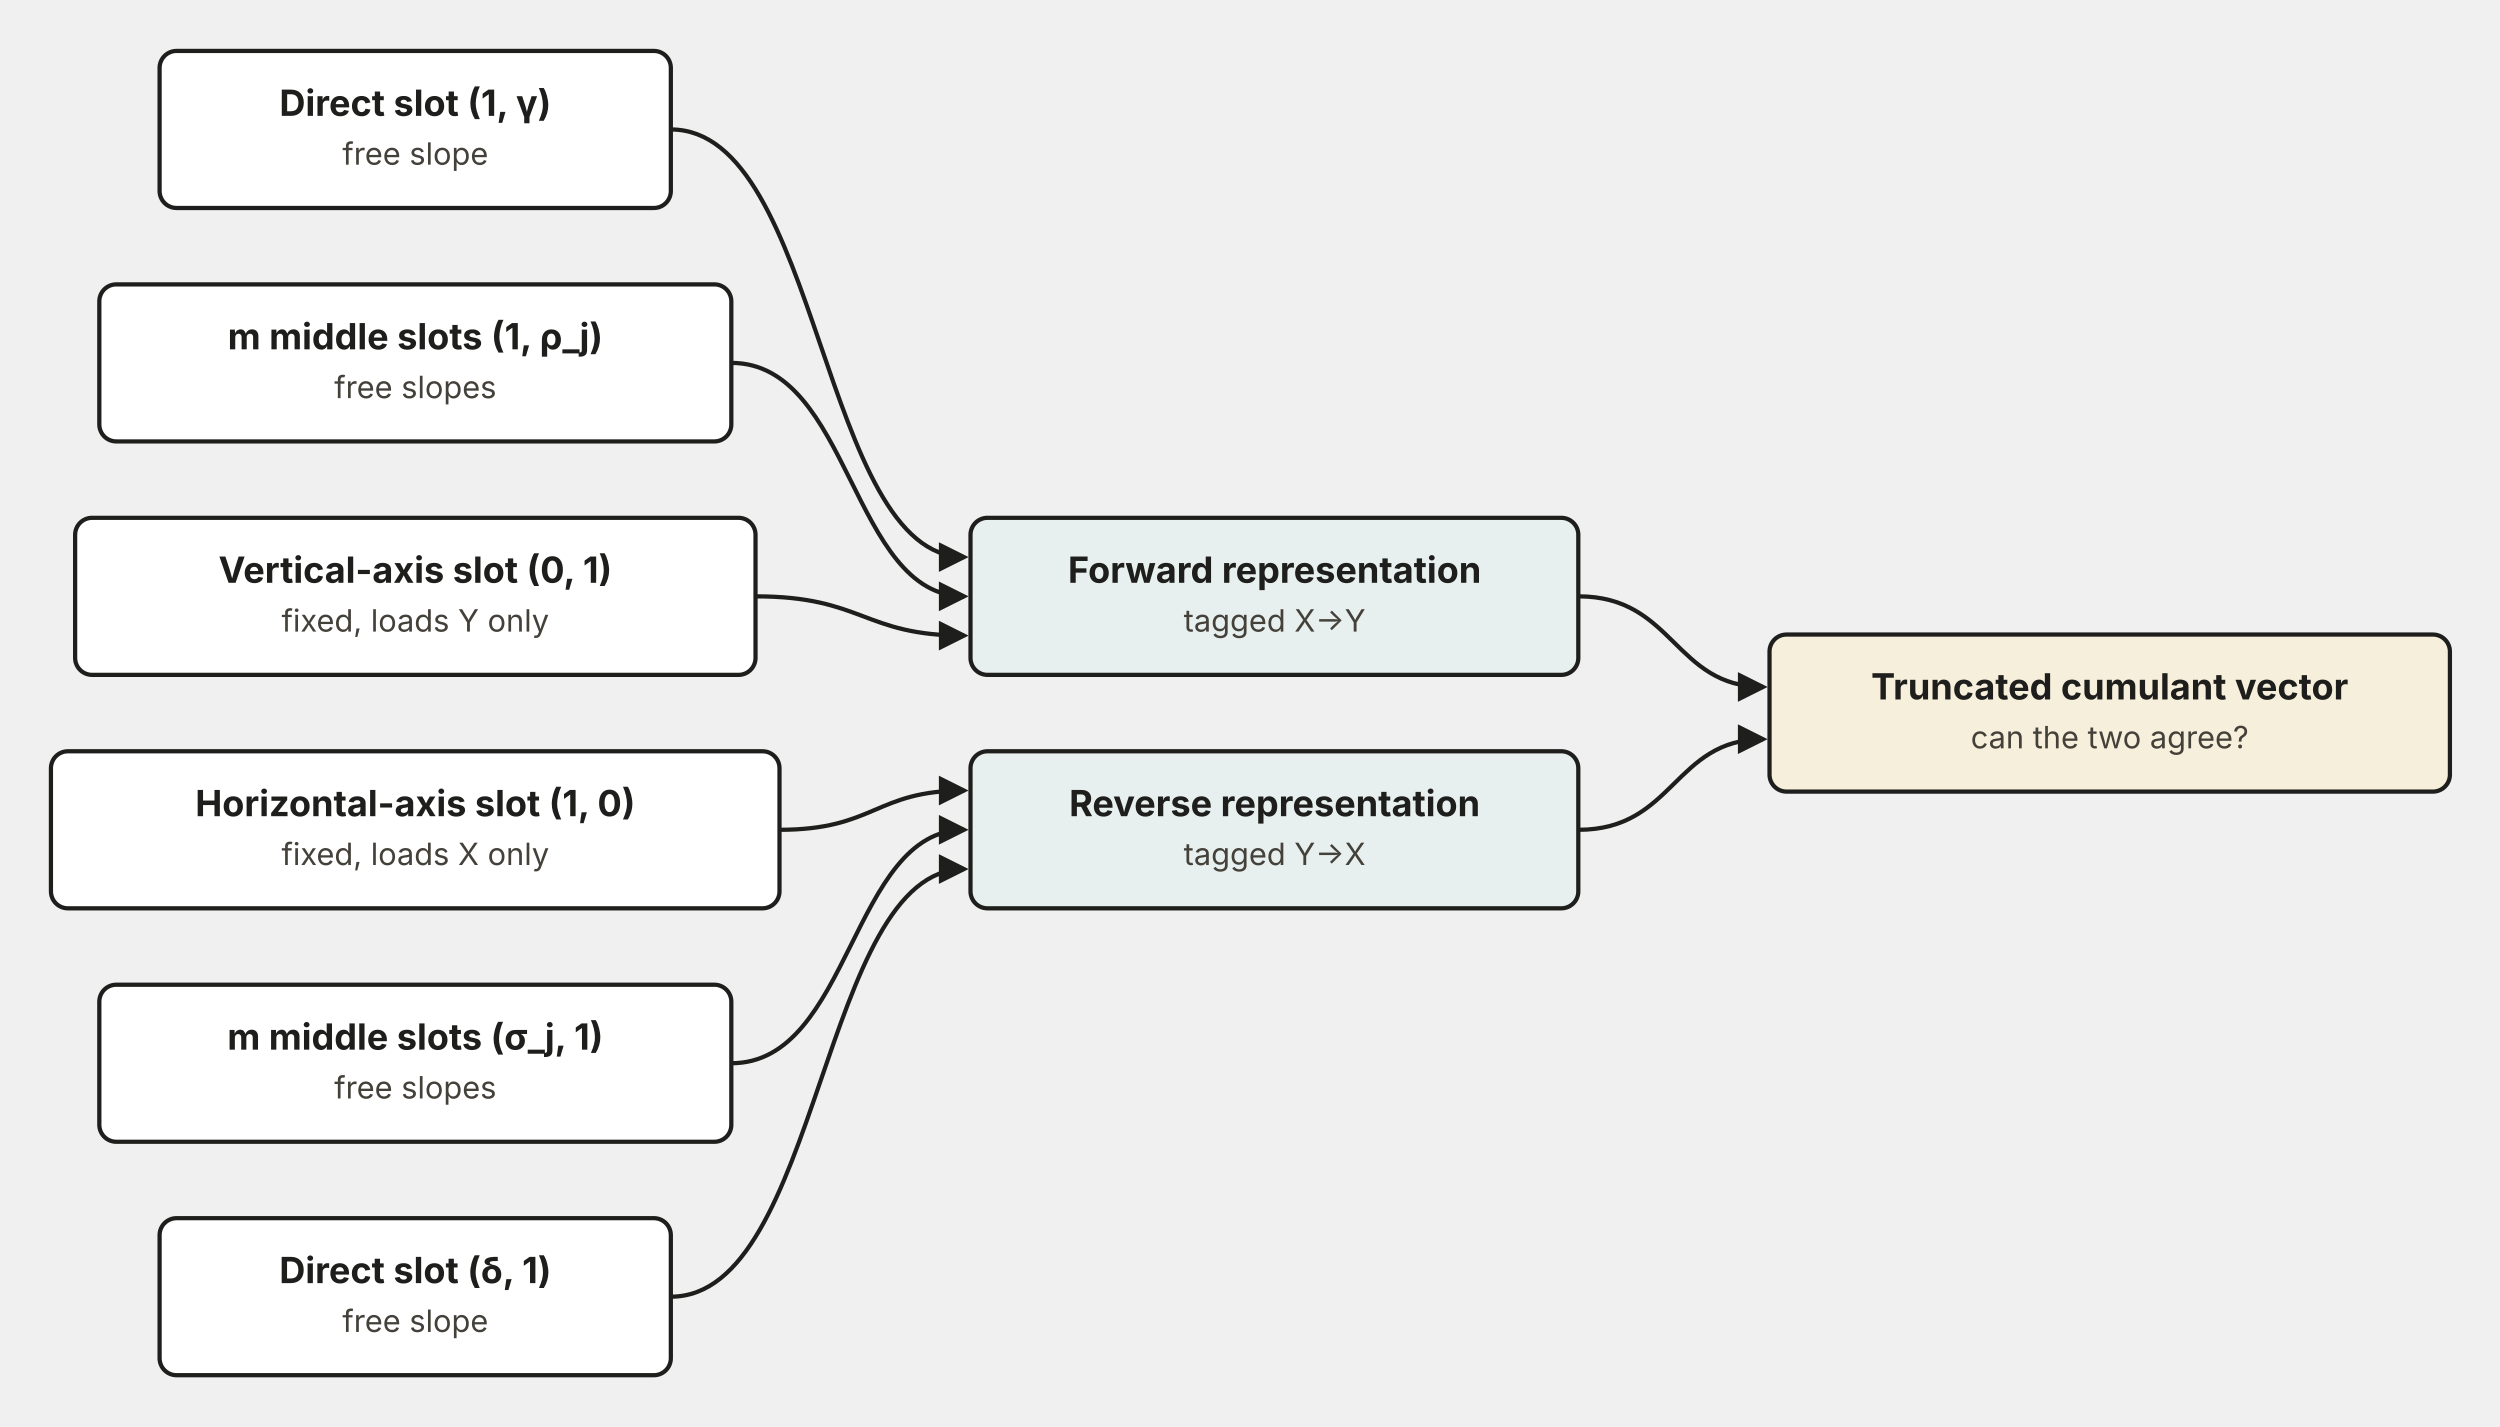
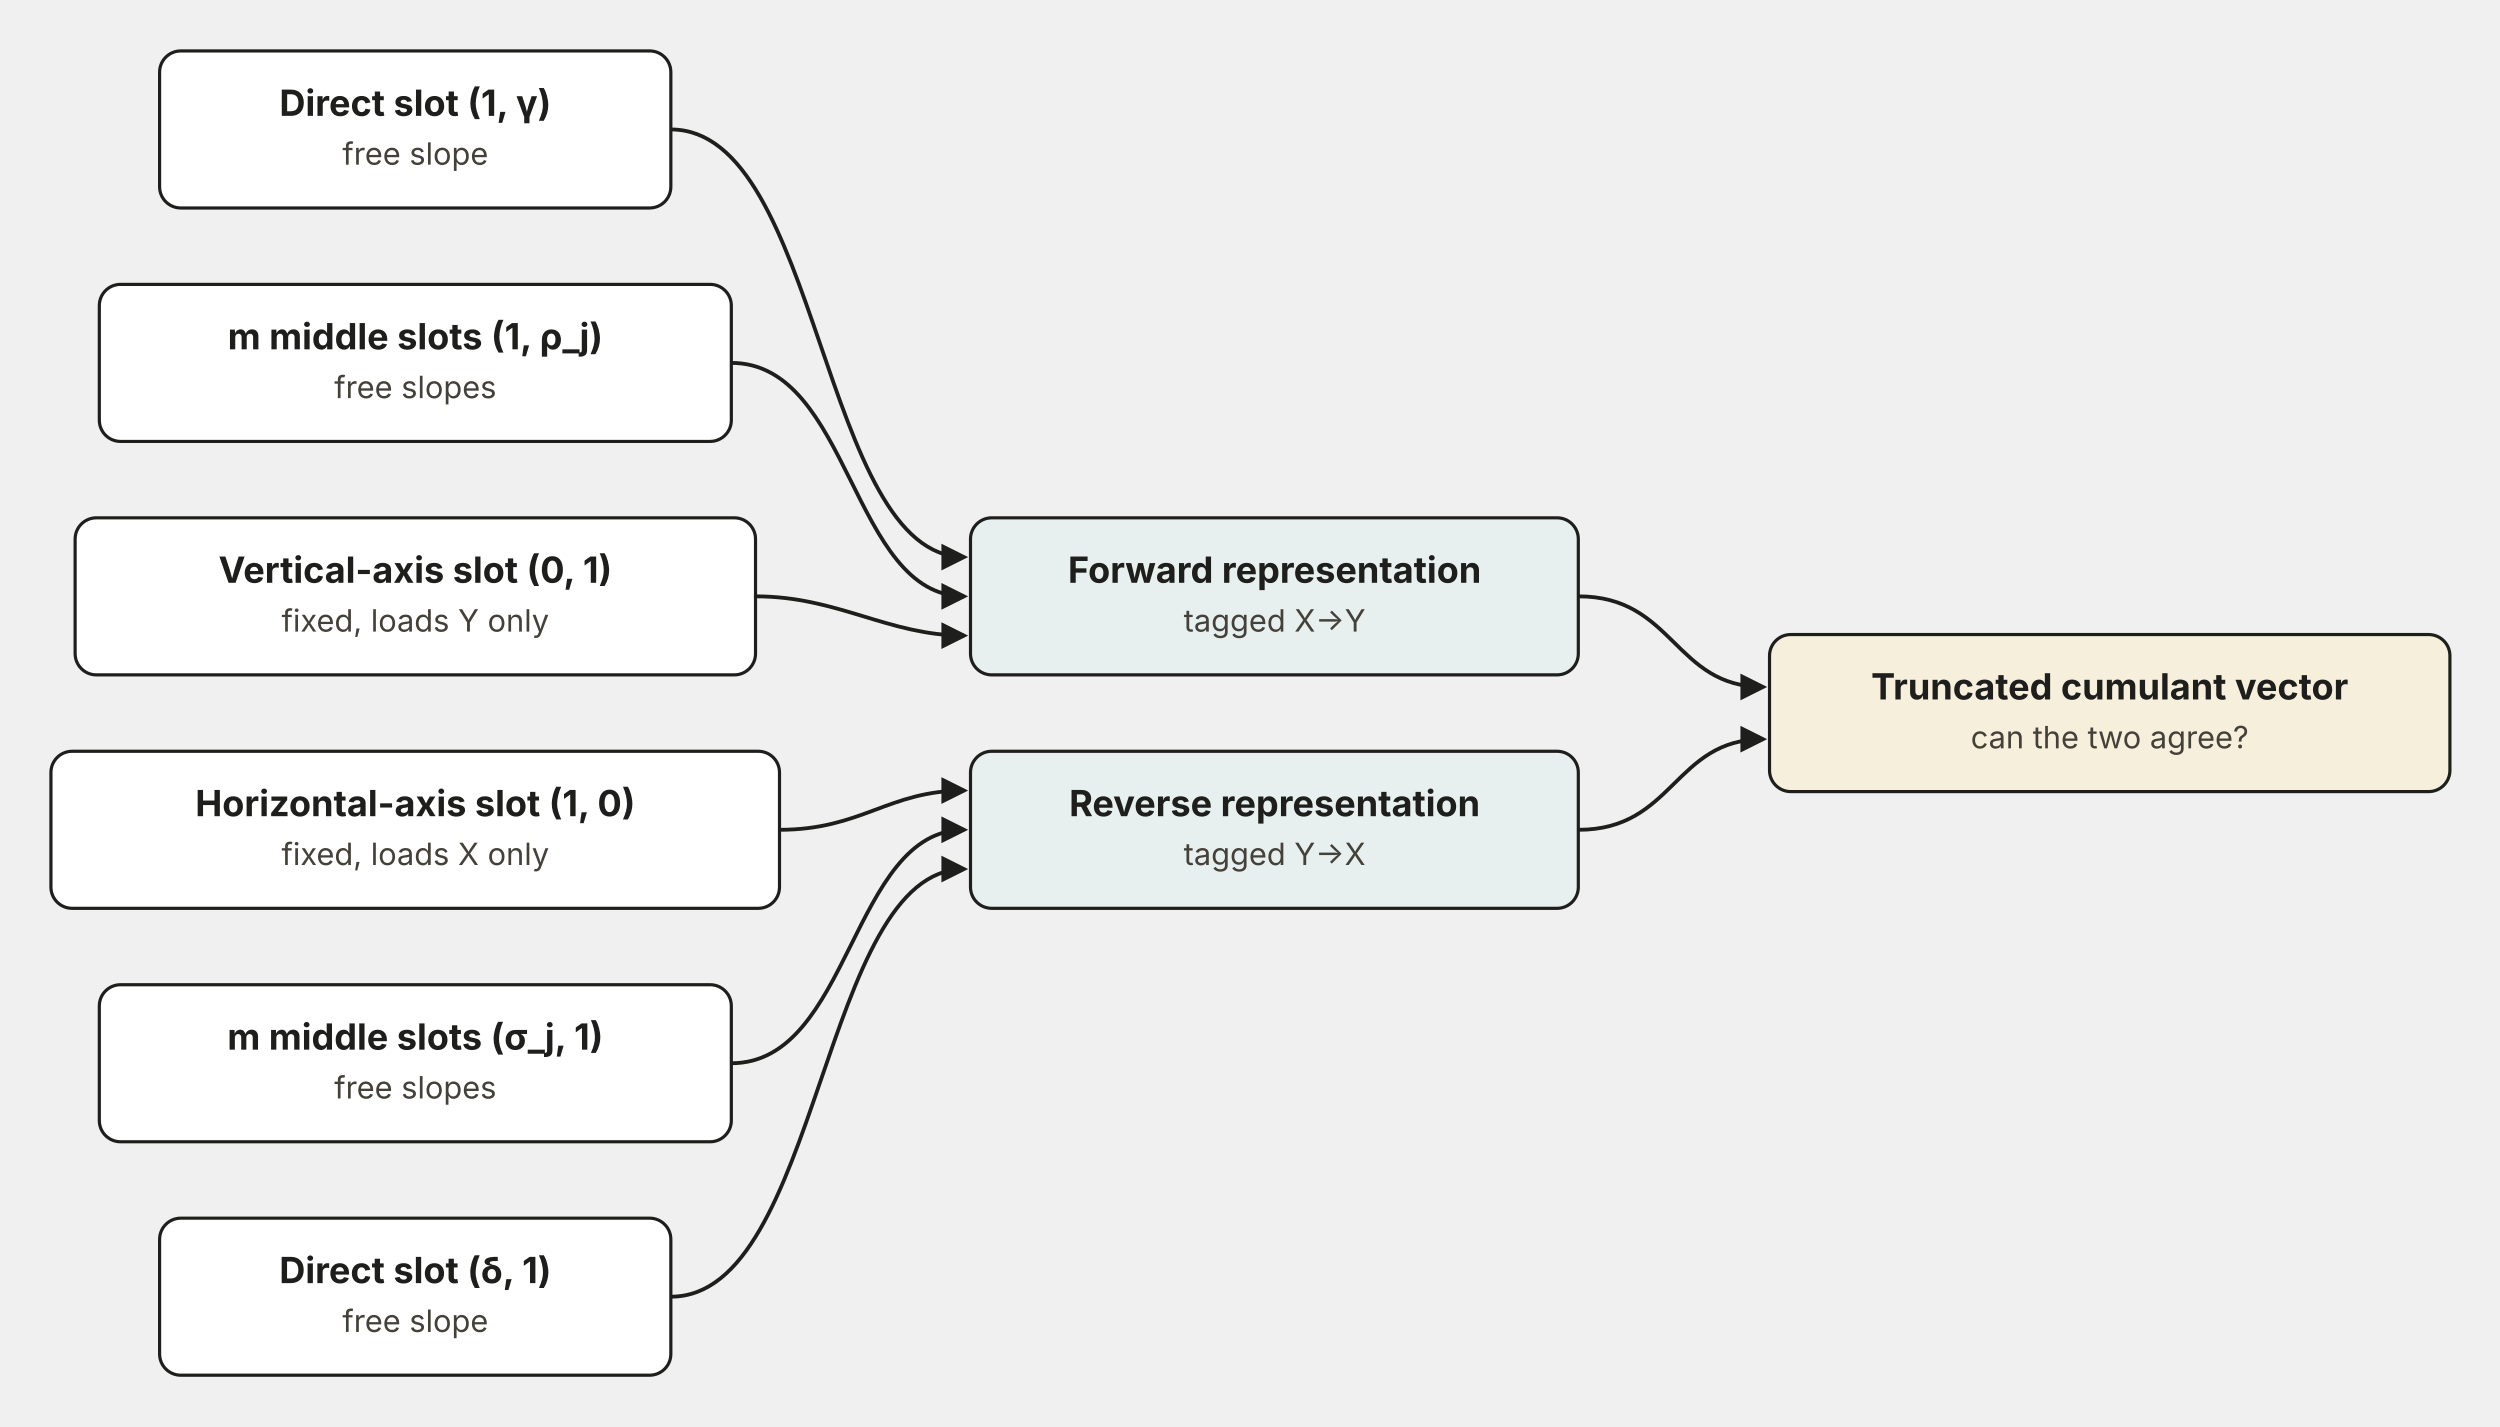
<svg xmlns="http://www.w3.org/2000/svg" viewBox="0 0 1178 672" role="img">
  <defs>
    <marker id="arr" viewBox="0 0 10 10" refX="8.5" refY="5" markerWidth="7" markerHeight="7" orient="auto-start-reverse">
      <path d="M 0 0 L 10 5 L 0 10 z" fill="#1e1e1c" />
    </marker>
  </defs>
-   <path d="M 316.1 61 C 386.7 61, 386.7 262.5, 454.3 262.5" fill="none" stroke="#1e1e1c" stroke-width="2" marker-end="url(#arr)" />
-   <path d="M 344.6 171 C 401 171, 401 281, 454.3 281" fill="none" stroke="#1e1e1c" stroke-width="2" marker-end="url(#arr)" />
-   <path d="M 356 281 C 406.7 281, 406.7 299.5, 454.3 299.5" fill="none" stroke="#1e1e1c" stroke-width="2" marker-end="url(#arr)" />
-   <path d="M 367.3 391 C 412.3 391, 412.3 372.5, 454.3 372.5" fill="none" stroke="#1e1e1c" stroke-width="2" marker-end="url(#arr)" />
-   <path d="M 344.6 501 C 401 501, 401 391, 454.3 391" fill="none" stroke="#1e1e1c" stroke-width="2" marker-end="url(#arr)" />
-   <path d="M 316.1 611 C 386.7 611, 386.7 409.5, 454.3 409.5" fill="none" stroke="#1e1e1c" stroke-width="2" marker-end="url(#arr)" />
-   <path d="M 743.8 281 C 788.8 281, 788.8 323.7, 830.8 323.7" fill="none" stroke="#1e1e1c" stroke-width="2" marker-end="url(#arr)" />
-   <path d="M 743.8 391 C 788.8 391, 788.8 348.3, 830.8 348.3" fill="none" stroke="#1e1e1c" stroke-width="2" marker-end="url(#arr)" />
-   <rect x="75.2" y="24" width="240.9" height="74" rx="8" fill="#ffffff" stroke="#1e1e1c" stroke-width="2" />
+   <path d="M 316.1 61 C 386.7 61, 386.7 262.5, 454.3 262.5" fill="none" stroke="#1e1e1c" stroke-width="1.8" marker-end="url(#arr)" />
+   <path d="M 344.6 171 C 401 171, 401 281, 454.3 281" fill="none" stroke="#1e1e1c" stroke-width="1.8" marker-end="url(#arr)" />
+   <path d="M 356 281 C 394.8 281, 418.5 299.5, 454.3 299.5" fill="none" stroke="#1e1e1c" stroke-width="1.8" marker-end="url(#arr)" />
+   <path d="M 367.3 391 C 406.1 391, 418.5 372.5, 454.3 372.5" fill="none" stroke="#1e1e1c" stroke-width="1.8" marker-end="url(#arr)" />
+   <path d="M 344.6 501 C 401 501, 401 391, 454.3 391" fill="none" stroke="#1e1e1c" stroke-width="1.8" marker-end="url(#arr)" />
+   <path d="M 316.1 611 C 386.7 611, 386.7 409.5, 454.3 409.5" fill="none" stroke="#1e1e1c" stroke-width="1.8" marker-end="url(#arr)" />
+   <path d="M 743.8 281 C 788.8 281, 788.8 323.7, 830.8 323.7" fill="none" stroke="#1e1e1c" stroke-width="1.8" marker-end="url(#arr)" />
+   <path d="M 743.8 391 C 788.8 391, 788.8 348.3, 830.8 348.3" fill="none" stroke="#1e1e1c" stroke-width="1.8" marker-end="url(#arr)" />
+   <rect x="75.2" y="24" width="240.9" height="74" rx="10" fill="#ffffff" stroke="#1e1e1c" stroke-width="1.5" />
  <text stroke="none" x="195.7" y="54.6" text-anchor="middle" font-family="Inter, Arial, sans-serif" font-size="17" font-weight="700" fill="#1e1e1c">Direct slot (1, γ)</text>
  <text stroke="none" x="195.7" y="77.6" text-anchor="middle" font-family="Inter, Arial, sans-serif" font-size="14.5" fill="#44403a">free slope</text>
-   <rect x="46.8" y="134" width="297.8" height="74" rx="8" fill="#ffffff" stroke="#1e1e1c" stroke-width="2" />
+   <rect x="46.8" y="134" width="297.8" height="74" rx="10" fill="#ffffff" stroke="#1e1e1c" stroke-width="1.5" />
  <text stroke="none" x="195.7" y="164.6" text-anchor="middle" font-family="Inter, Arial, sans-serif" font-size="17" font-weight="700" fill="#1e1e1c">m middle slots (1, ρ_j)</text>
  <text stroke="none" x="195.7" y="187.6" text-anchor="middle" font-family="Inter, Arial, sans-serif" font-size="14.5" fill="#44403a">free slopes</text>
-   <rect x="35.4" y="244" width="320.6" height="74" rx="8" fill="#ffffff" stroke="#1e1e1c" stroke-width="2" />
+   <rect x="35.4" y="244" width="320.6" height="74" rx="10" fill="#ffffff" stroke="#1e1e1c" stroke-width="1.5" />
  <text stroke="none" x="195.7" y="274.6" text-anchor="middle" font-family="Inter, Arial, sans-serif" font-size="17" font-weight="700" fill="#1e1e1c">Vertical-axis slot (0, 1)</text>
  <text stroke="none" x="195.7" y="297.6" text-anchor="middle" font-family="Inter, Arial, sans-serif" font-size="14.5" fill="#44403a">fixed, loads Y only</text>
-   <rect x="24" y="354" width="343.3" height="74" rx="8" fill="#ffffff" stroke="#1e1e1c" stroke-width="2" />
+   <rect x="24" y="354" width="343.3" height="74" rx="10" fill="#ffffff" stroke="#1e1e1c" stroke-width="1.5" />
  <text stroke="none" x="195.7" y="384.6" text-anchor="middle" font-family="Inter, Arial, sans-serif" font-size="17" font-weight="700" fill="#1e1e1c">Horizontal-axis slot (1, 0)</text>
  <text stroke="none" x="195.7" y="407.6" text-anchor="middle" font-family="Inter, Arial, sans-serif" font-size="14.5" fill="#44403a">fixed, loads X only</text>
-   <rect x="46.8" y="464" width="297.8" height="74" rx="8" fill="#ffffff" stroke="#1e1e1c" stroke-width="2" />
+   <rect x="46.8" y="464" width="297.8" height="74" rx="10" fill="#ffffff" stroke="#1e1e1c" stroke-width="1.5" />
  <text stroke="none" x="195.7" y="494.6" text-anchor="middle" font-family="Inter, Arial, sans-serif" font-size="17" font-weight="700" fill="#1e1e1c">m middle slots (σ_j, 1)</text>
  <text stroke="none" x="195.7" y="517.6" text-anchor="middle" font-family="Inter, Arial, sans-serif" font-size="14.5" fill="#44403a">free slopes</text>
-   <rect x="75.2" y="574" width="240.9" height="74" rx="8" fill="#ffffff" stroke="#1e1e1c" stroke-width="2" />
+   <rect x="75.2" y="574" width="240.9" height="74" rx="10" fill="#ffffff" stroke="#1e1e1c" stroke-width="1.5" />
  <text stroke="none" x="195.7" y="604.6" text-anchor="middle" font-family="Inter, Arial, sans-serif" font-size="17" font-weight="700" fill="#1e1e1c">Direct slot (δ, 1)</text>
  <text stroke="none" x="195.7" y="627.6" text-anchor="middle" font-family="Inter, Arial, sans-serif" font-size="14.5" fill="#44403a">free slope</text>
-   <rect x="457.3" y="244" width="286.4" height="74" rx="8" fill="#e7f0ef" stroke="#1e1e1c" stroke-width="2" />
+   <rect x="457.3" y="244" width="286.4" height="74" rx="10" fill="#e7f0ef" stroke="#1e1e1c" stroke-width="1.5" />
  <text stroke="none" x="600.6" y="274.6" text-anchor="middle" font-family="Inter, Arial, sans-serif" font-size="17" font-weight="700" fill="#1e1e1c">Forward representation</text>
  <text stroke="none" x="600.6" y="297.6" text-anchor="middle" font-family="Inter, Arial, sans-serif" font-size="14.5" fill="#44403a">tagged X→Y</text>
-   <rect x="457.3" y="354" width="286.4" height="74" rx="8" fill="#e7f0ef" stroke="#1e1e1c" stroke-width="2" />
+   <rect x="457.3" y="354" width="286.4" height="74" rx="10" fill="#e7f0ef" stroke="#1e1e1c" stroke-width="1.5" />
  <text stroke="none" x="600.6" y="384.6" text-anchor="middle" font-family="Inter, Arial, sans-serif" font-size="17" font-weight="700" fill="#1e1e1c">Reverse representation</text>
  <text stroke="none" x="600.6" y="407.6" text-anchor="middle" font-family="Inter, Arial, sans-serif" font-size="14.5" fill="#44403a">tagged Y→X</text>
-   <rect x="833.8" y="299" width="320.6" height="74" rx="8" fill="#f6efdb" stroke="#1e1e1c" stroke-width="2" />
+   <rect x="833.8" y="299" width="320.6" height="74" rx="10" fill="#f6efdb" stroke="#1e1e1c" stroke-width="1.5" />
  <text stroke="none" x="994.1" y="329.6" text-anchor="middle" font-family="Inter, Arial, sans-serif" font-size="17" font-weight="700" fill="#1e1e1c">Truncated cumulant vector</text>
  <text stroke="none" x="994.1" y="352.6" text-anchor="middle" font-family="Inter, Arial, sans-serif" font-size="14.5" fill="#44403a">can the two agree?</text>
</svg>
